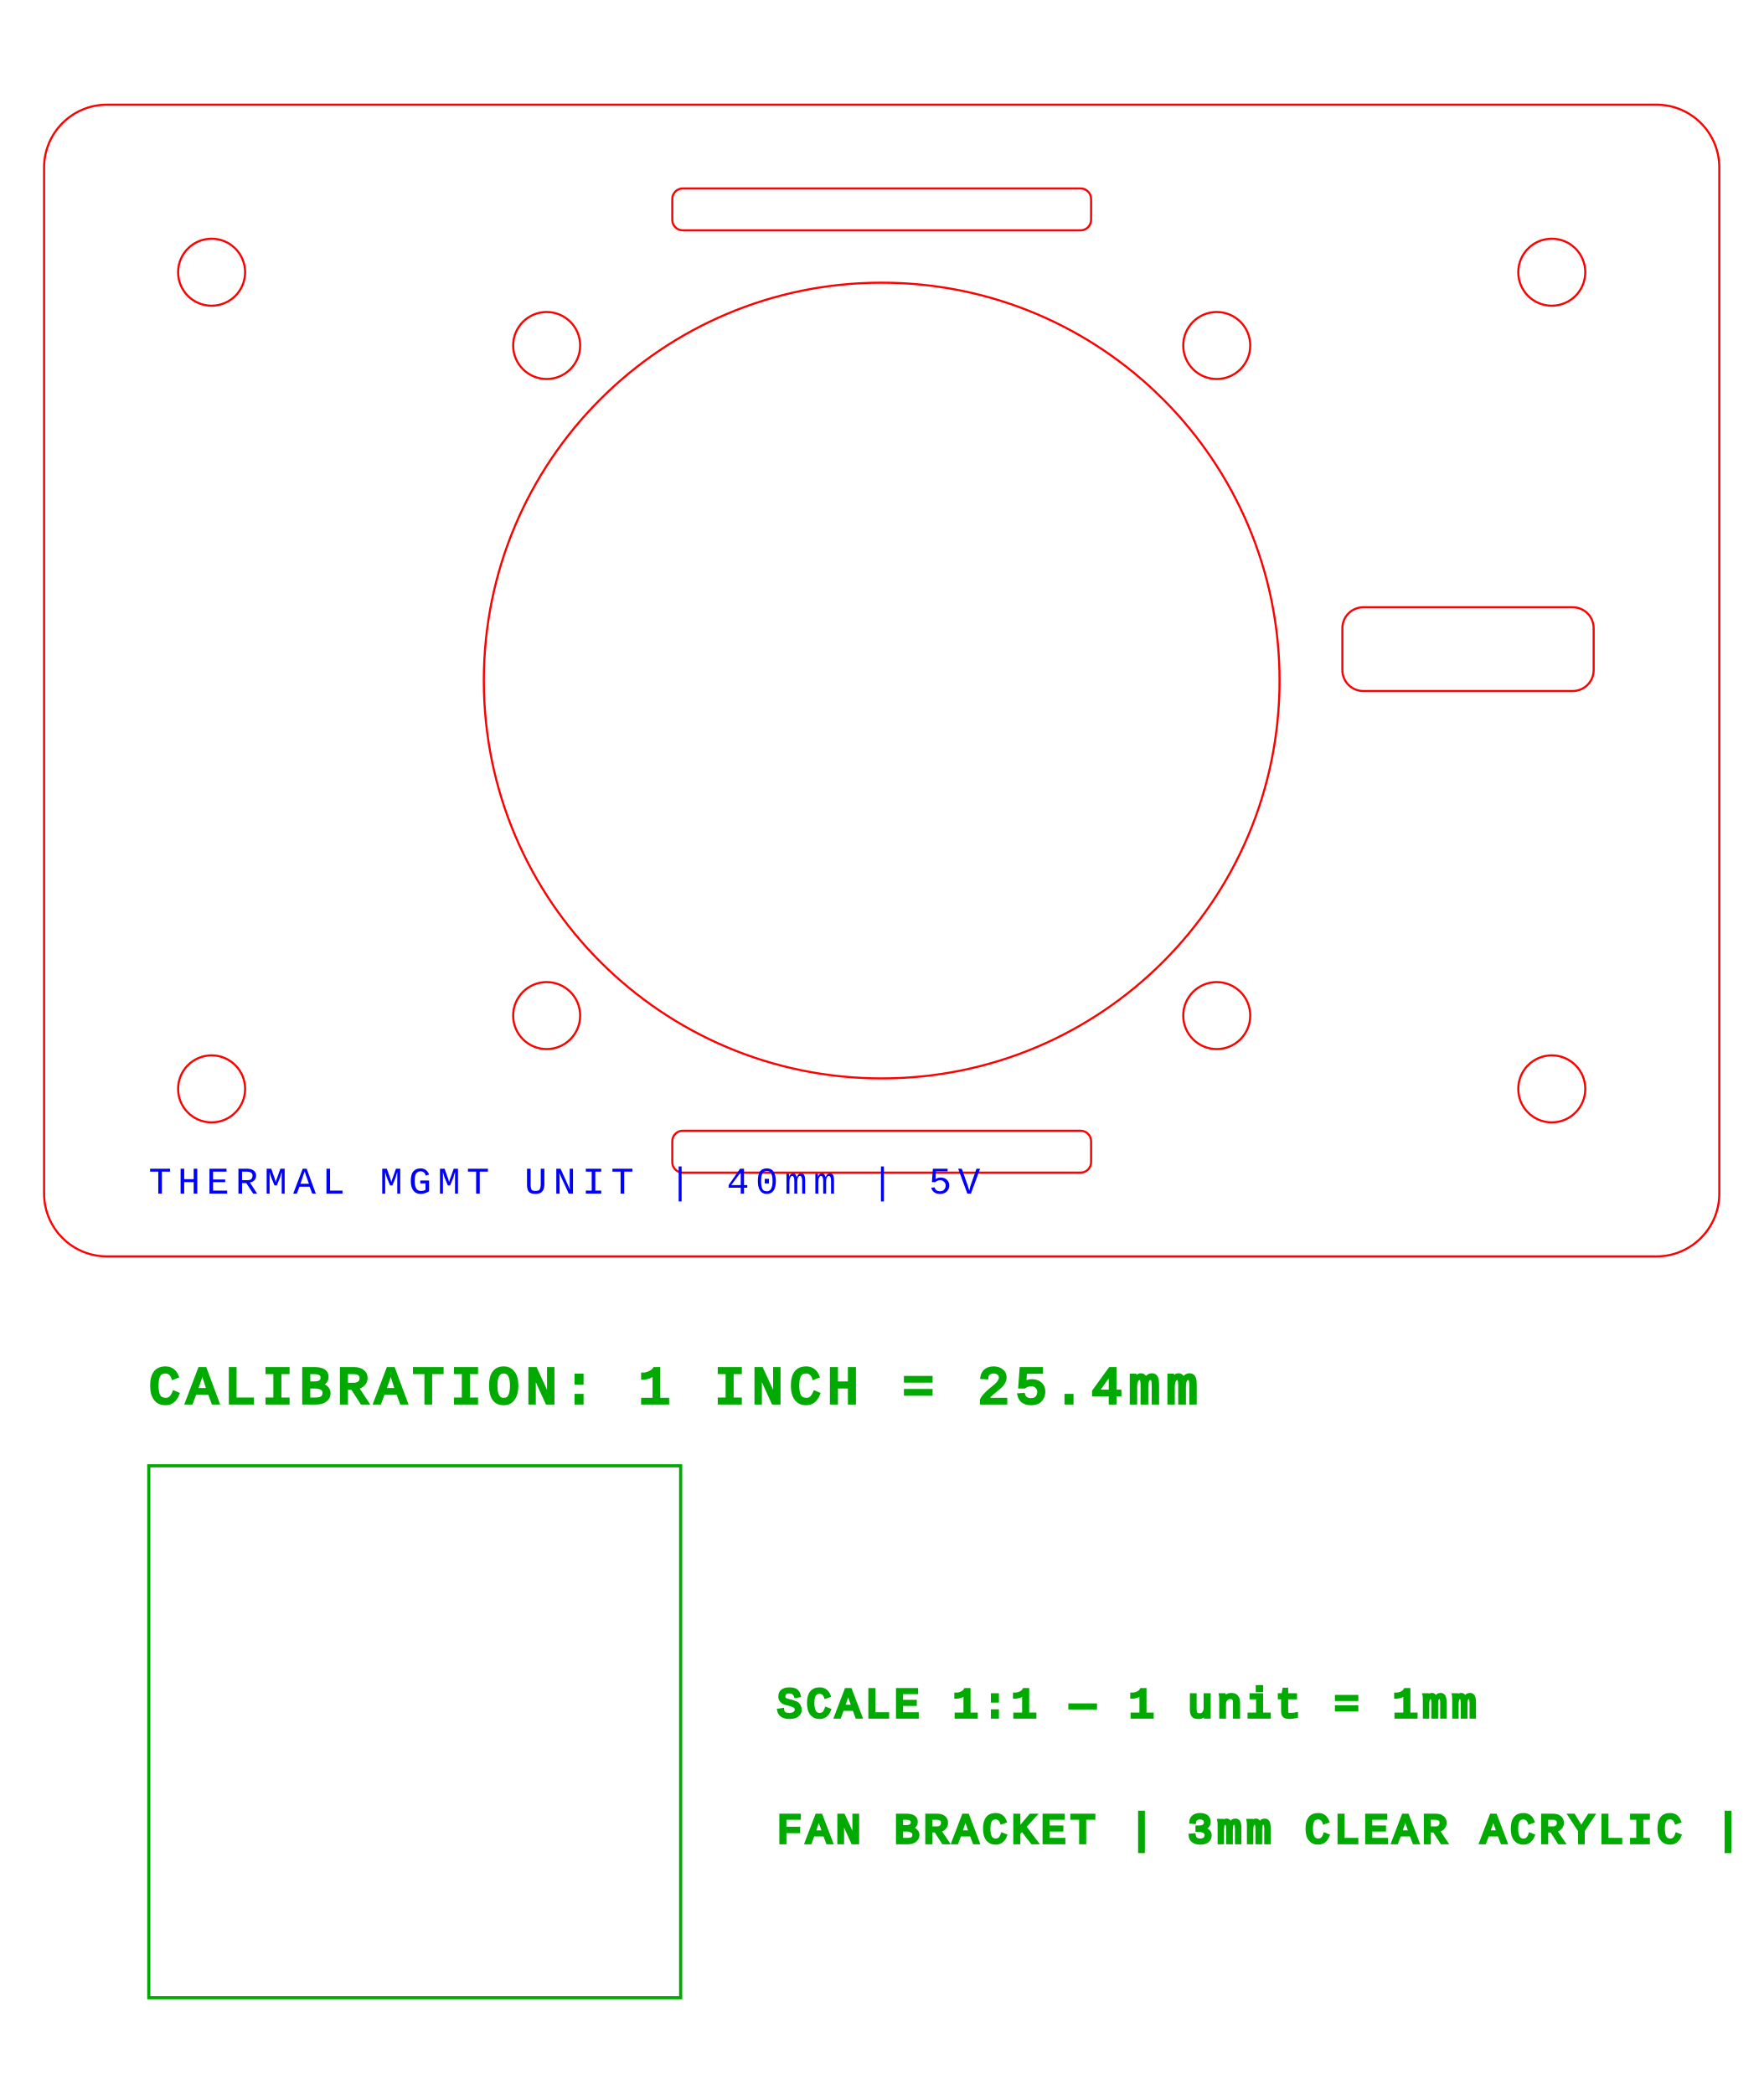
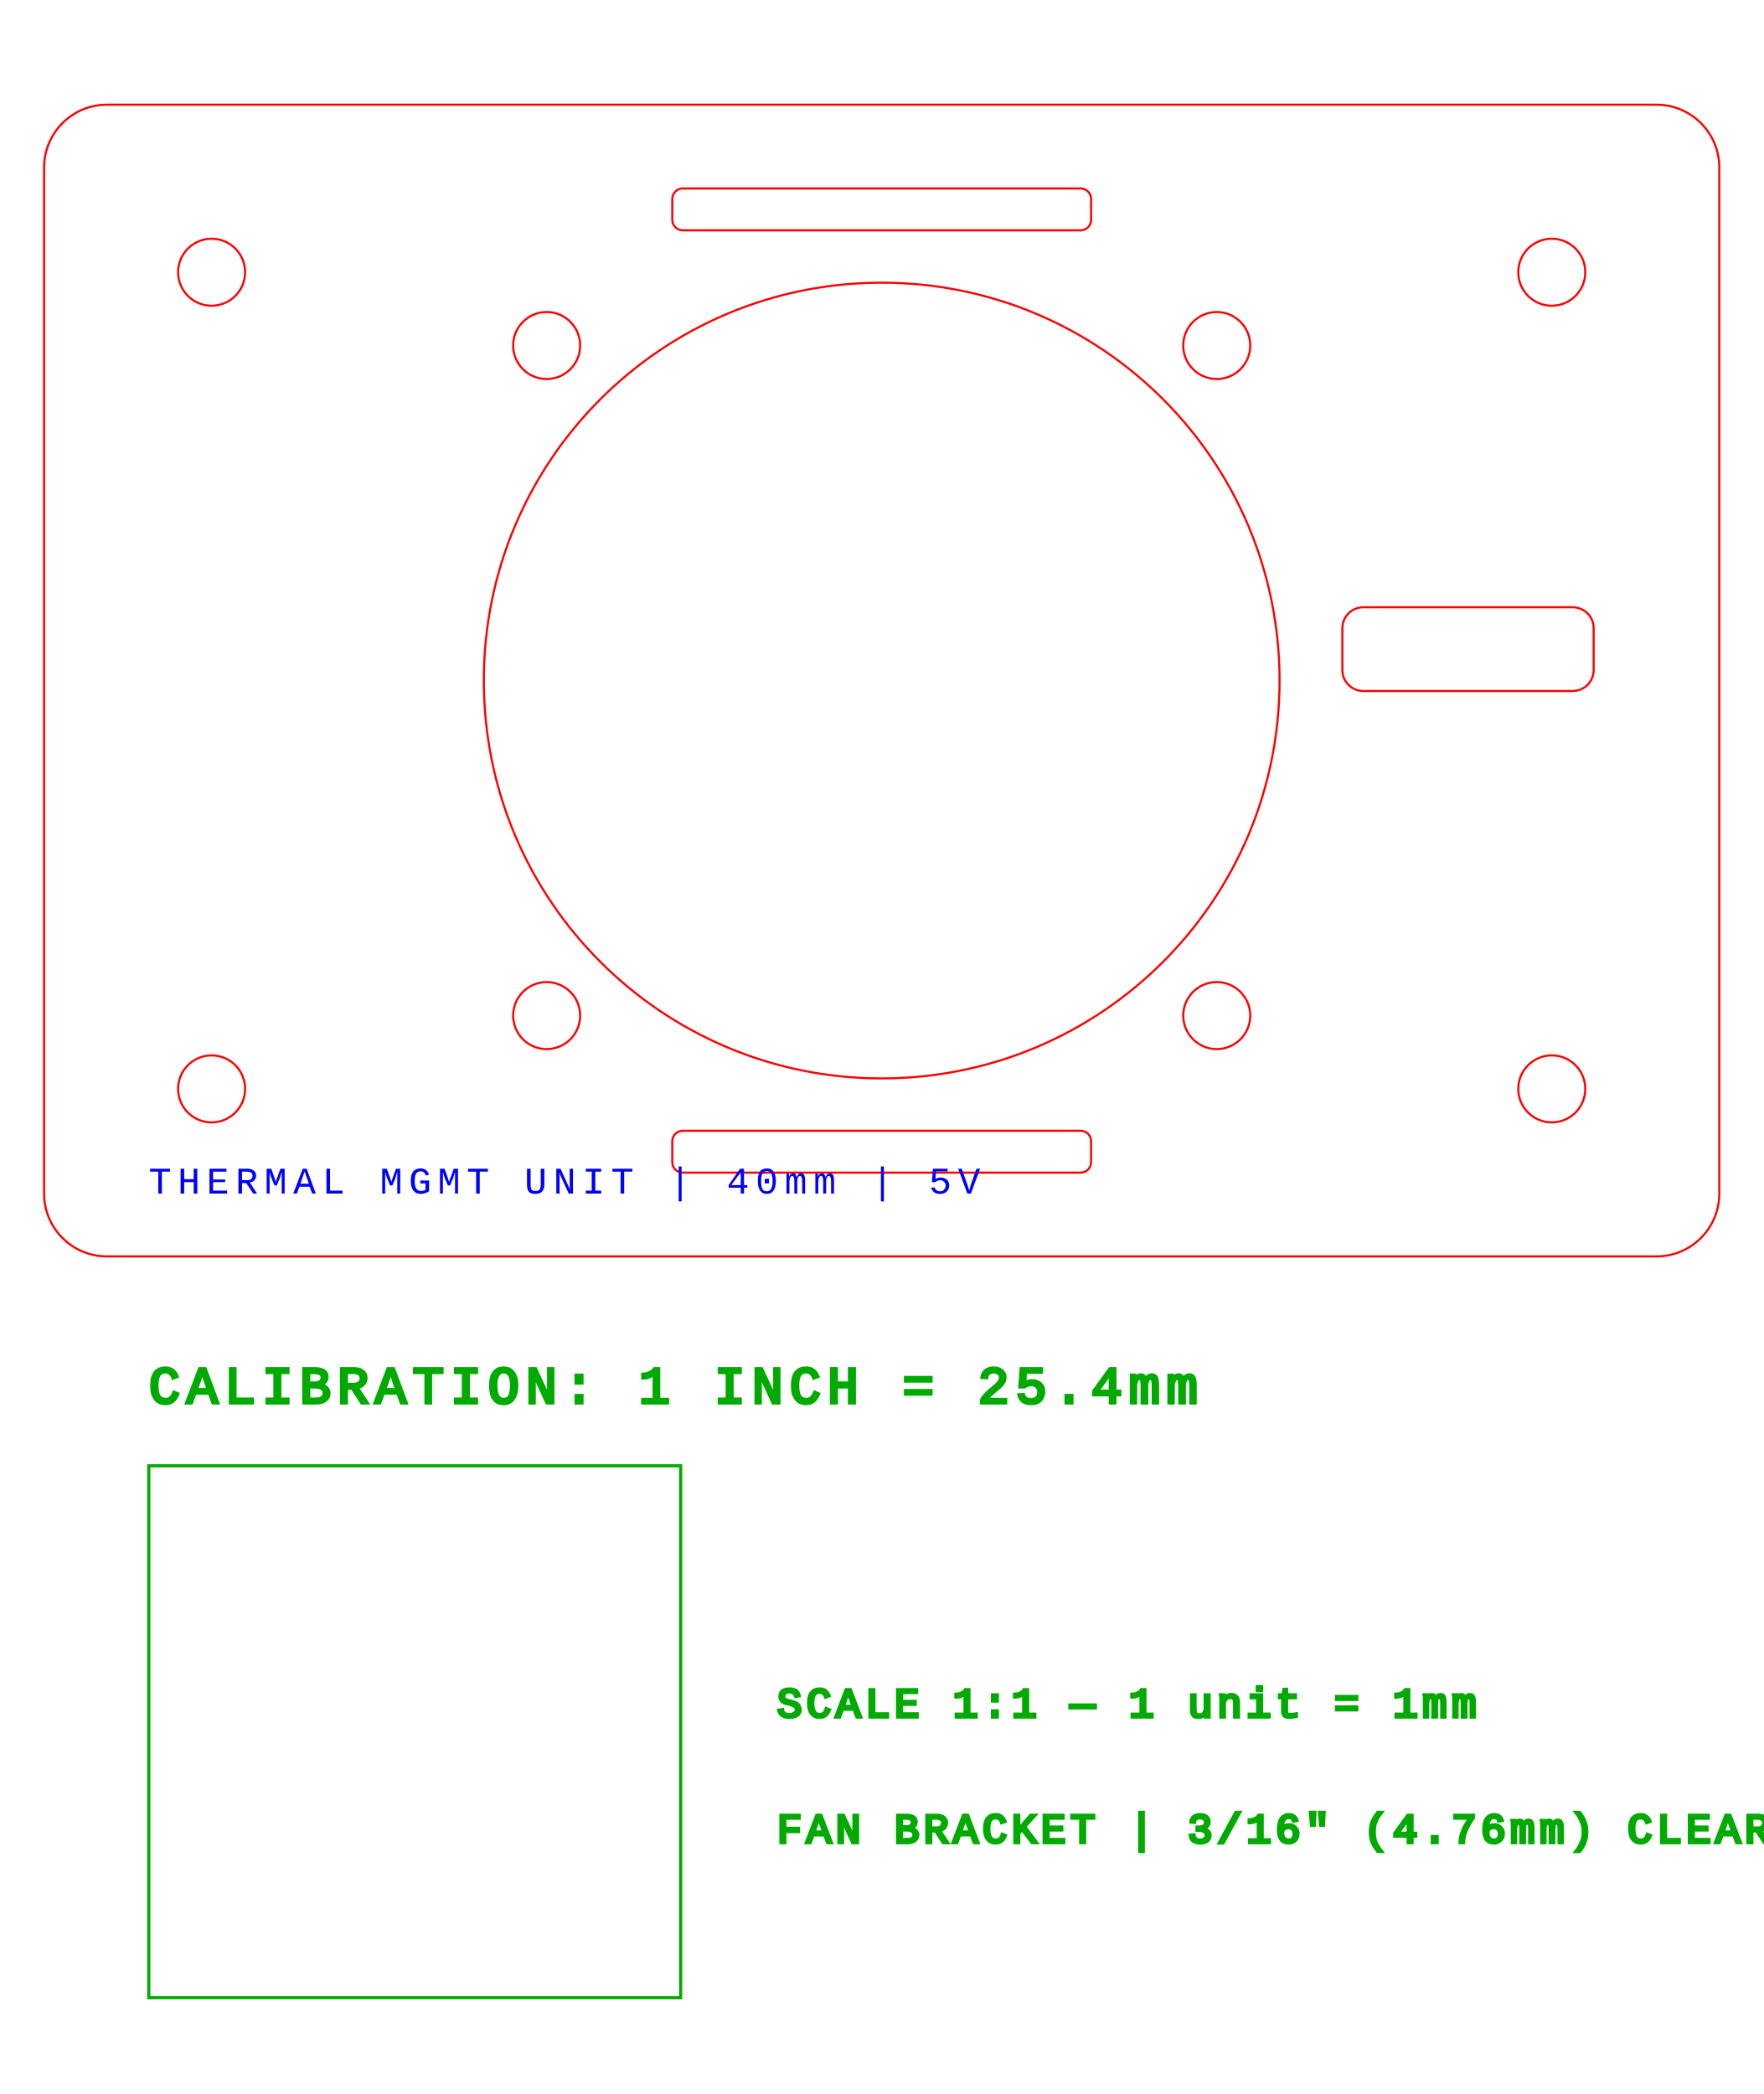
<svg xmlns="http://www.w3.org/2000/svg" width="80mm" height="95mm" viewBox="0 -5 80 100" style="background: transparent;">
  <g id="CUT" fill="none" stroke="#FF0000" stroke-width="0.1">
    <rect x="0" y="0" width="80" height="55" rx="3" ry="3" />
    <circle cx="40" cy="27.5" r="19" />
    <circle cx="24" cy="11.5" r="1.6" />
    <circle cx="56" cy="11.5" r="1.6" />
    <circle cx="24" cy="43.5" r="1.6" />
    <circle cx="56" cy="43.5" r="1.6" />
    <circle cx="8" cy="8" r="1.6" />
    <circle cx="72" cy="8" r="1.6" />
    <circle cx="8" cy="47" r="1.6" />
    <circle cx="72" cy="47" r="1.6" />
    <rect x="62" y="24" width="12" height="4" rx="1" />
    <rect x="30" y="4" width="20" height="2" rx="0.5" />
    <rect x="30" y="49" width="20" height="2" rx="0.5" />
  </g>
  <g id="ETCH-DEEP" fill="#0000FF" stroke="none" font-family="'Courier New', monospace">
    <text x="5" y="52" font-size="1.8" letter-spacing="0.3">THERMAL MGMT UNIT | 40mm | 5V</text>
  </g>
  <g fill="none" stroke="#00AA00" stroke-width="0.15" font-family="'Courier New', monospace">
    <rect x="5" y="65" width="25.4" height="25.4" />
    <text x="5" y="62" fill="#00AA00" font-size="2.5" letter-spacing="0.3">CALIBRATION: 1 INCH = 25.4mm</text>
    <text x="35" y="77" fill="#00AA00" font-size="2" letter-spacing="0.2">SCALE 1:1 — 1 unit = 1mm</text>
-     <text x="35" y="83" fill="#00AA00" font-size="2" letter-spacing="0.2">FAN BRACKET | 3mm CLEAR ACRYLIC | 80 × 55mm</text>
+     <text x="35" y="83" fill="#00AA00" font-size="2" letter-spacing="0.2">FAN BRACKET | 3/16" (4.76mm) CLEAR ACRYLIC | 80 × 55mm</text>
  </g>
</svg>
